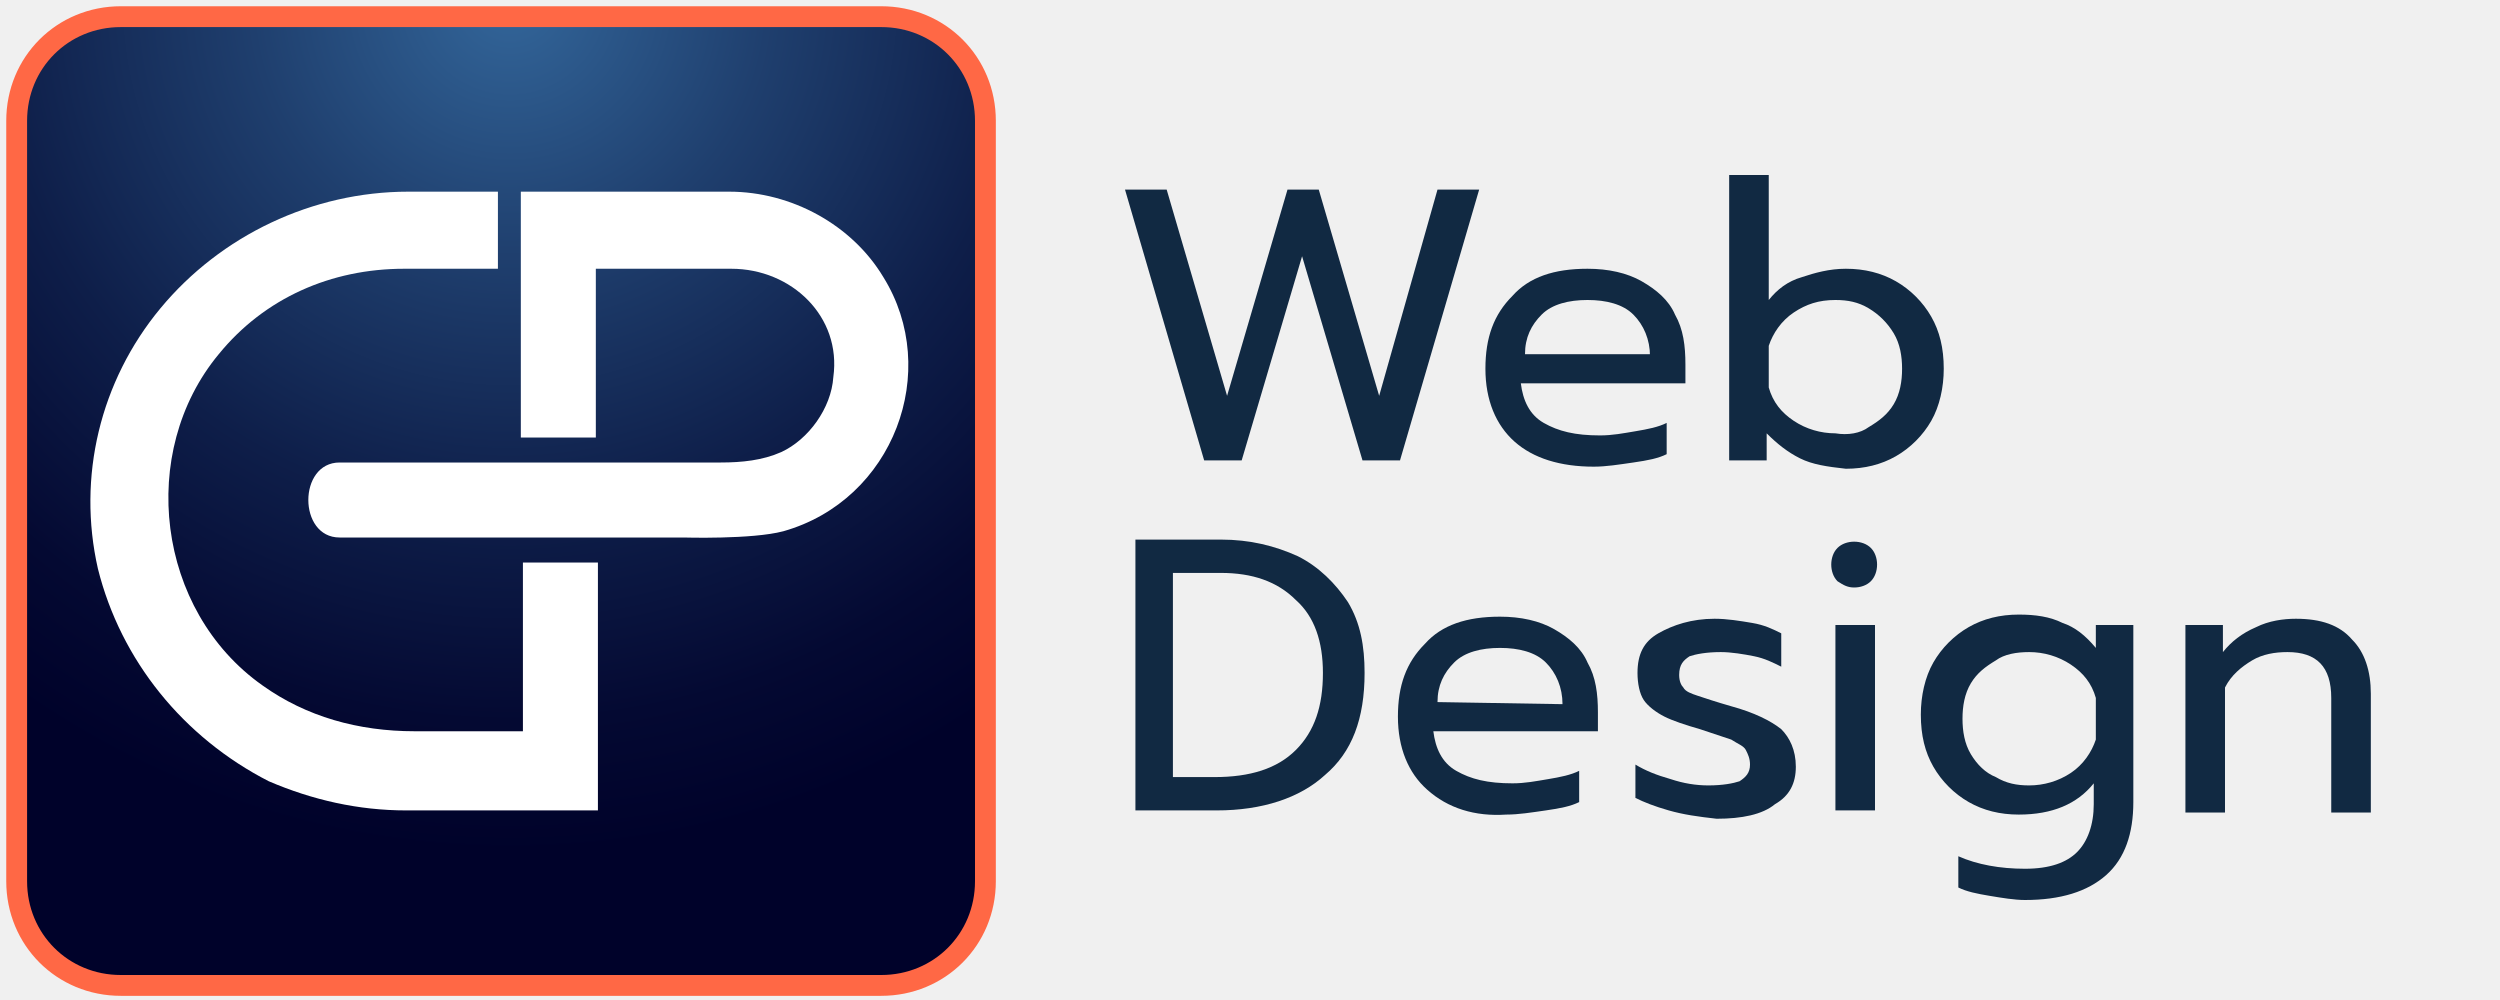
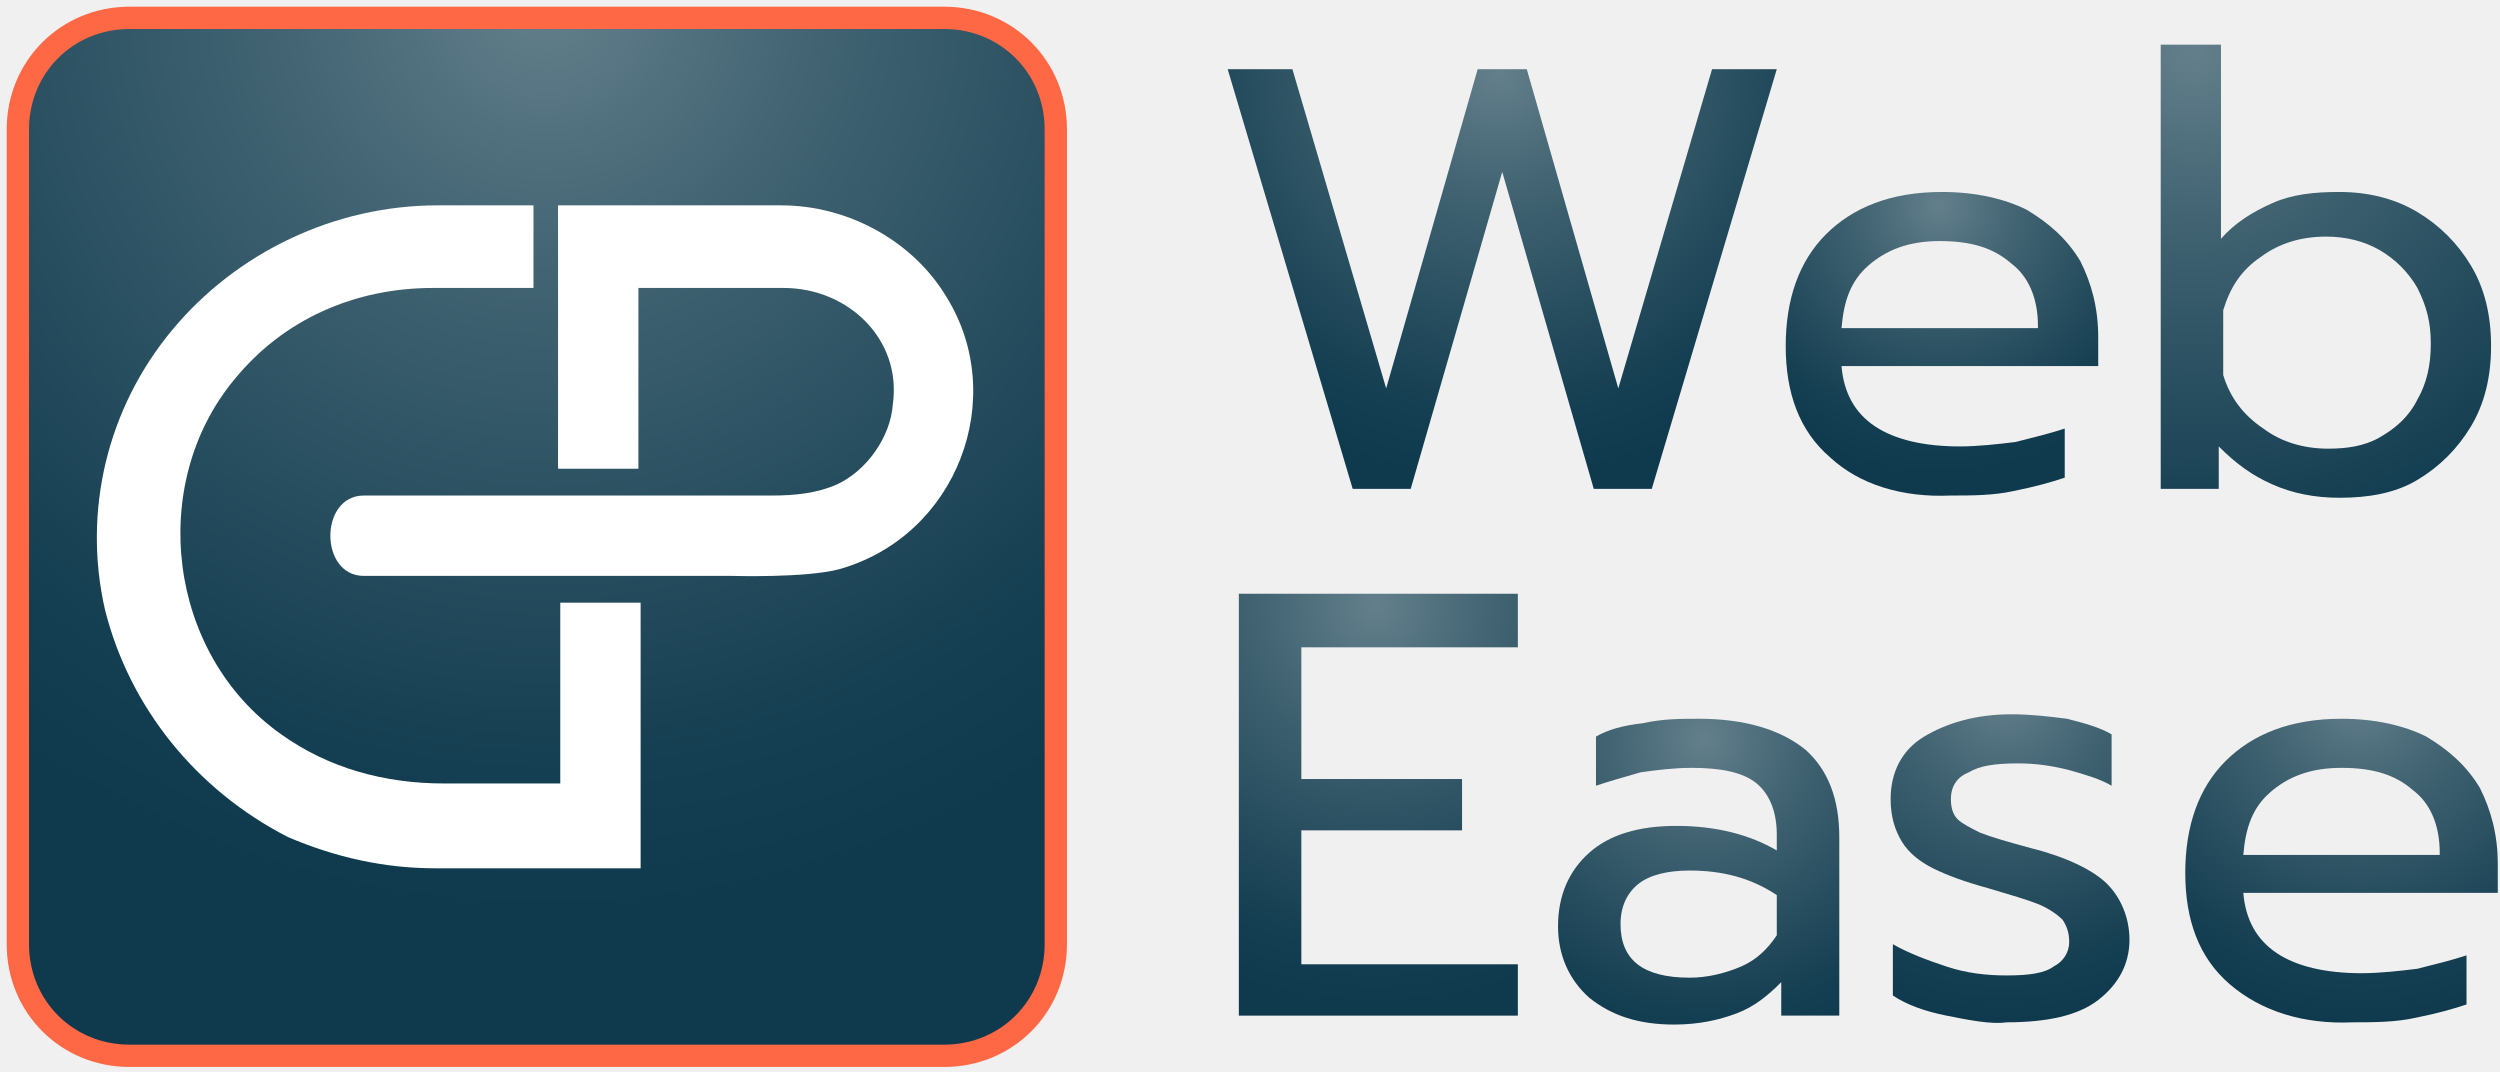
- <svg xmlns="http://www.w3.org/2000/svg" version="1.1" id="Layer_1" x="0px" y="0px" width="120px" height="48px" viewBox="0 0 120 48" style="enable-background:new 0 0 120 48;" xml:space="preserve">
+ <svg xmlns="http://www.w3.org/2000/svg" version="1.1" id="Layer_1" x="0px" y="0px" width="112px" height="48px" viewBox="0 0 112 48" style="enable-background:new 0 0 112 48;" xml:space="preserve">
  <style type="text/css">
	.st0{fill:url(#SVGID_1_);}
	.st1{fill:none;stroke:#FF6845;stroke-miterlimit:10;}
	.st2{fill:#FFFFFF;}
- 	.st3{fill:#112942;}
+ 	.st3{fill:url(#SVGID_2_);}
+ 	.st4{fill:url(#SVGID_3_);}
+ 	.st5{fill:url(#SVGID_4_);}
+ 	.st6{fill:url(#SVGID_5_);}
+ 	.st7{fill:url(#SVGID_6_);}
+ 	.st8{fill:url(#SVGID_7_);}
+ 	.st9{fill:url(#SVGID_8_);}
</style>
  <g>
    <g>
      <g>
-         <radialGradient id="SVGID_1_" cx="24.483" cy="50.102" r="46.601" gradientTransform="matrix(1 0 0 -1 0 50)" gradientUnits="userSpaceOnUse">
-           <stop offset="0" style="stop-color:#33669A" />
-           <stop offset="0.266" style="stop-color:#1F3F6E" />
-           <stop offset="0.532" style="stop-color:#0E1E49" />
-           <stop offset="0.746" style="stop-color:#040932" />
-           <stop offset="0.882" style="stop-color:#00022A" />
+         <radialGradient id="SVGID_1_" cx="24.433" cy="50.102" r="46.601" gradientTransform="matrix(1 0 0 -1 0 50)" gradientUnits="userSpaceOnUse">
+           <stop offset="0" style="stop-color:#637F8B" />
+           <stop offset="0.266" style="stop-color:#416372" />
+           <stop offset="0.532" style="stop-color:#274E5F" />
+           <stop offset="0.746" style="stop-color:#143E51" />
+           <stop offset="0.882" style="stop-color:#0F3A4D" />
        </radialGradient>
        <path class="st0" d="M0.8,5.8c0-2.8,2.2-5,5-5h36.5c2.8,0,5,2.2,5,5v36.5c0,2.8-2.2,5-5,5H5.8c-2.8,0-5-2.2-5-5V5.8z" />
        <path class="st1" d="M0.8,5.8c0-2.8,2.2-5,5-5h36.5c2.8,0,5,2.2,5,5v36.5c0,2.8-2.2,5-5,5H5.8c-2.8,0-5-2.2-5-5V5.8z" />
      </g>
    </g>
  </g>
  <g>
    <path class="st2" d="M19.4,12.9c-3.5,0-6.7,1.4-8.9,4.1c-3.9,4.7-3,12.3,2.1,15.9c2.1,1.5,4.6,2.2,7.3,2.2c1.6,0,3.5,0,5.2,0V27   h3.6c0,0.8,0,11.9,0,11.9c-2.4,0-7.9,0-9.2,0c-2.3,0-4.5-0.5-6.6-1.4c-4.1-2.1-7.1-5.8-8.2-10.2c-1-4.4,0.1-9,3-12.5   S15,9.2,19.6,9.2h4.3v3.7H19.4z" />
    <path class="st2" d="M25,21h3.6v-8.1h6.5c2.9,0,5.3,2.3,4.9,5.2c-0.1,1.5-1.2,3-2.5,3.6c-0.9,0.4-1.9,0.5-2.9,0.5   c-2,0-18.3,0-18.3,0c-2,0-2,3.6,0,3.6h16.5c0,0,3.3,0.1,4.8-0.3c5.3-1.5,7.6-7.7,4.8-12.2C40.9,10.8,38,9.2,35,9.2H25V21L25,21z" />
  </g>
  <g>
-     <path class="st3" d="M54,9.1h2l2.9,9.9l2.9-9.9h1.5l2.9,9.9L69,9.1h2l-3.8,13h-1.8l-2.9-9.8l-2.9,9.8h-1.8L54,9.1z" />
-     <path class="st3" d="M72.7,21.2c-0.9-0.8-1.4-2-1.4-3.5s0.4-2.6,1.3-3.5c0.8-0.9,2-1.3,3.6-1.3c1,0,1.9,0.2,2.6,0.6   c0.7,0.4,1.3,0.9,1.6,1.6c0.4,0.7,0.5,1.5,0.5,2.4v0.9H73c0.1,0.8,0.4,1.5,1.1,1.9s1.5,0.6,2.7,0.6c0.6,0,1.1-0.1,1.7-0.2   s1.1-0.2,1.5-0.4v1.5c-0.4,0.2-0.9,0.3-1.6,0.4s-1.3,0.2-1.9,0.2C74.9,22.4,73.6,22,72.7,21.2z M79.2,17.1c0-0.8-0.3-1.5-0.8-2   s-1.3-0.7-2.2-0.7c-0.9,0-1.7,0.2-2.2,0.7s-0.8,1.1-0.8,1.9h6V17.1z" />
-     <path class="st3" d="M86.4,22c-0.6-0.3-1.1-0.7-1.6-1.2v1.3H83V8.4h1.9v6c0.4-0.5,0.9-0.9,1.6-1.1c0.6-0.2,1.3-0.4,2.1-0.4   c0.9,0,1.7,0.2,2.4,0.6c0.7,0.4,1.3,1,1.7,1.7c0.4,0.7,0.6,1.5,0.6,2.5c0,0.9-0.2,1.8-0.6,2.5s-1,1.3-1.7,1.7   c-0.7,0.4-1.5,0.6-2.4,0.6C87.7,22.4,87,22.3,86.4,22z M89.7,20.5c0.5-0.3,0.9-0.6,1.2-1.1c0.3-0.5,0.4-1.1,0.4-1.7   s-0.1-1.2-0.4-1.7c-0.3-0.5-0.7-0.9-1.2-1.2s-1-0.4-1.6-0.4c-0.8,0-1.4,0.2-2,0.6c-0.6,0.4-1,1-1.2,1.6v2c0.2,0.7,0.6,1.2,1.2,1.6   s1.3,0.6,2,0.6C88.7,20.9,89.3,20.8,89.7,20.5z" />
-     <path class="st3" d="M54.4,25.9h4.2c1.4,0,2.6,0.3,3.7,0.8c1,0.5,1.8,1.3,2.4,2.2c0.6,1,0.8,2.1,0.8,3.4c0,2.2-0.6,3.8-1.9,4.9   c-1.2,1.1-3,1.7-5.2,1.7h-3.9v-13H54.4z M58.3,37.3c1.7,0,3-0.4,3.9-1.3c0.9-0.9,1.3-2.1,1.3-3.7c0-1.5-0.4-2.7-1.3-3.5   c-0.9-0.9-2.1-1.3-3.6-1.3h-2.3v9.8H58.3z" />
-     <path class="st3" d="M68.5,37.9c-0.9-0.8-1.4-2-1.4-3.5s0.4-2.6,1.3-3.5c0.8-0.9,2-1.3,3.6-1.3c1,0,1.9,0.2,2.6,0.6   s1.3,0.9,1.6,1.6c0.4,0.7,0.5,1.5,0.5,2.4v0.9h-7.9c0.1,0.8,0.4,1.5,1.1,1.9s1.5,0.6,2.7,0.6c0.6,0,1.1-0.1,1.7-0.2   s1.1-0.2,1.5-0.4v1.5c-0.4,0.2-0.9,0.3-1.6,0.4c-0.7,0.1-1.3,0.2-1.9,0.2C70.8,39.2,69.5,38.8,68.5,37.9z M75,33.8   c0-0.8-0.3-1.5-0.8-2s-1.3-0.7-2.2-0.7c-0.9,0-1.7,0.2-2.2,0.7S69,32.9,69,33.7L75,33.8L75,33.8z" />
-     <path class="st3" d="M80.1,38.9c-0.7-0.2-1.2-0.4-1.6-0.6v-1.6c0.5,0.3,1,0.5,1.7,0.7c0.6,0.2,1.2,0.3,1.8,0.3   c0.7,0,1.2-0.1,1.5-0.2c0.3-0.2,0.5-0.4,0.5-0.8c0-0.3-0.1-0.5-0.2-0.7s-0.4-0.3-0.7-0.5c-0.3-0.1-0.9-0.3-1.5-0.5   c-0.7-0.2-1.3-0.4-1.7-0.6s-0.8-0.5-1-0.8s-0.3-0.8-0.3-1.3c0-0.9,0.3-1.5,1-1.9s1.6-0.7,2.7-0.7c0.6,0,1.2,0.1,1.8,0.2   c0.6,0.1,1,0.3,1.4,0.5V32c-0.4-0.2-0.8-0.4-1.3-0.5s-1.1-0.2-1.6-0.2c-0.7,0-1.2,0.1-1.5,0.2c-0.3,0.2-0.5,0.4-0.5,0.9   c0,0.3,0.1,0.5,0.2,0.6c0.1,0.2,0.4,0.3,0.7,0.4c0.3,0.1,0.9,0.3,1.6,0.5c1.1,0.3,1.9,0.7,2.4,1.1c0.4,0.4,0.7,1,0.7,1.8   s-0.3,1.4-1,1.8c-0.6,0.5-1.6,0.7-2.8,0.7C81.5,39.2,80.8,39.1,80.1,38.9z" />
-     <path class="st3" d="M88.2,27.9c-0.2-0.2-0.3-0.5-0.3-0.8s0.1-0.6,0.3-0.8c0.2-0.2,0.5-0.3,0.8-0.3s0.6,0.1,0.8,0.3   c0.2,0.2,0.3,0.5,0.3,0.8s-0.1,0.6-0.3,0.8c-0.2,0.2-0.5,0.3-0.8,0.3C88.7,28.2,88.5,28.1,88.2,27.9z M88.1,30H90v8.9h-1.9V30z" />
-     <path class="st3" d="M95.5,43c-0.6-0.1-1.1-0.2-1.5-0.4v-1.5c0.9,0.4,2,0.6,3.2,0.6s2-0.3,2.5-0.8s0.8-1.3,0.8-2.3v-1   c-0.8,1-2,1.5-3.6,1.5c-0.9,0-1.7-0.2-2.4-0.6c-0.7-0.4-1.3-1-1.7-1.7c-0.4-0.7-0.6-1.5-0.6-2.5c0-0.9,0.2-1.8,0.6-2.5   s1-1.3,1.7-1.7c0.7-0.4,1.5-0.6,2.4-0.6c0.8,0,1.5,0.1,2.1,0.4c0.6,0.2,1.1,0.6,1.6,1.2V30h1.8v8.5c0,1.5-0.4,2.7-1.3,3.5   s-2.2,1.2-3.9,1.2C96.7,43.2,96.1,43.1,95.5,43z M99.4,37.1c0.6-0.4,1-1,1.2-1.6v-2c-0.2-0.7-0.6-1.2-1.2-1.6s-1.3-0.6-2-0.6   c-0.6,0-1.2,0.1-1.6,0.4c-0.5,0.3-0.9,0.6-1.2,1.1c-0.3,0.5-0.4,1.1-0.4,1.7c0,0.6,0.1,1.2,0.4,1.7s0.7,0.9,1.2,1.1   c0.5,0.3,1,0.4,1.6,0.4C98.1,37.7,98.8,37.5,99.4,37.1z" />
-     <path class="st3" d="M104.9,30h1.8v1.3c0.4-0.5,0.9-0.9,1.6-1.2c0.6-0.3,1.3-0.4,1.9-0.4c1.2,0,2.1,0.3,2.7,1   c0.6,0.6,0.9,1.5,0.9,2.6V39h-1.9v-5.5c0-1.5-0.7-2.2-2.1-2.2c-0.6,0-1.2,0.1-1.7,0.4s-1,0.7-1.3,1.3v6h-1.9V30z" />
+     <radialGradient id="SVGID_2_" cx="67.104" cy="3.248" r="20.761" gradientUnits="userSpaceOnUse">
+       <stop offset="0" style="stop-color:#637F8B" />
+       <stop offset="0.266" style="stop-color:#416372" />
+       <stop offset="0.532" style="stop-color:#274E5F" />
+       <stop offset="0.746" style="stop-color:#143E51" />
+       <stop offset="0.882" style="stop-color:#0F3A4D" />
+     </radialGradient>
+     <path class="st3" d="M55,3.1h2.9l4.2,14.3l4.1-14.3h2.2l4.1,14.3l4.2-14.3h2.9L74,21.9h-2.6L67.3,7.7l-4.1,14.2h-2.6L55,3.1z" />
+     <radialGradient id="SVGID_3_" cx="86.886" cy="9.194" r="13.594" gradientUnits="userSpaceOnUse">
+       <stop offset="0" style="stop-color:#637F8B" />
+       <stop offset="0.266" style="stop-color:#416372" />
+       <stop offset="0.532" style="stop-color:#274E5F" />
+       <stop offset="0.746" style="stop-color:#143E51" />
+       <stop offset="0.882" style="stop-color:#0F3A4D" />
+     </radialGradient>
+     <path class="st4" d="M82,20.5c-1.4-1.2-2-2.9-2-5c0-2.1,0.6-3.8,1.8-5s2.9-1.9,5.2-1.9c1.5,0,2.8,0.3,3.8,0.8   c1,0.6,1.8,1.3,2.4,2.3c0.5,1,0.8,2.1,0.8,3.4v1.3H82.5c0.1,1.2,0.6,2.1,1.5,2.7c0.9,0.6,2.2,0.9,3.8,0.9c0.8,0,1.7-0.1,2.5-0.2   c0.8-0.2,1.6-0.4,2.2-0.6v2.2c-0.6,0.2-1.3,0.4-2.3,0.6c-0.9,0.2-1.9,0.2-2.8,0.2C85.2,22.3,83.3,21.7,82,20.5z M91.3,14.6   c0-1.2-0.4-2.2-1.2-2.8c-0.8-0.7-1.8-1-3.2-1c-1.4,0-2.4,0.4-3.2,1.1c-0.8,0.7-1.1,1.6-1.2,2.8H91.3z" />
+     <radialGradient id="SVGID_4_" cx="98.294" cy="2.277" r="28.888" gradientUnits="userSpaceOnUse">
+       <stop offset="0" style="stop-color:#637F8B" />
+       <stop offset="0.266" style="stop-color:#416372" />
+       <stop offset="0.532" style="stop-color:#274E5F" />
+       <stop offset="0.746" style="stop-color:#143E51" />
+       <stop offset="0.882" style="stop-color:#0F3A4D" />
+     </radialGradient>
+     <path class="st5" d="M101.8,21.7c-0.9-0.4-1.6-0.9-2.4-1.7v1.9h-2.6V2h2.7v8.7c0.6-0.7,1.4-1.2,2.3-1.6c0.9-0.4,1.9-0.5,3-0.5   c1.3,0,2.5,0.3,3.5,0.9c1,0.6,1.8,1.4,2.4,2.4c0.6,1,0.9,2.2,0.9,3.6c0,1.4-0.3,2.6-0.9,3.6c-0.6,1-1.4,1.8-2.4,2.4   c-1,0.6-2.2,0.8-3.5,0.8C103.7,22.3,102.7,22.1,101.8,21.7z M106.6,19.6c0.7-0.4,1.3-0.9,1.7-1.7c0.4-0.7,0.6-1.5,0.6-2.5   s-0.2-1.7-0.6-2.5c-0.4-0.7-1-1.3-1.7-1.7c-0.7-0.4-1.5-0.6-2.4-0.6c-1.1,0-2.1,0.3-2.9,0.9c-0.9,0.6-1.4,1.4-1.7,2.4v2.9   c0.3,1,0.9,1.8,1.8,2.4c0.8,0.6,1.8,0.9,2.9,0.9C105.1,20.1,105.9,20,106.6,19.6z" />
+     <radialGradient id="SVGID_5_" cx="61.643" cy="27.155" r="20.267" gradientUnits="userSpaceOnUse">
+       <stop offset="0" style="stop-color:#637F8B" />
+       <stop offset="0.266" style="stop-color:#416372" />
+       <stop offset="0.532" style="stop-color:#274E5F" />
+       <stop offset="0.746" style="stop-color:#143E51" />
+       <stop offset="0.882" style="stop-color:#0F3A4D" />
+     </radialGradient>
+     <path class="st6" d="M55.5,26.6H68V29h-9.7v5.9h7.2v2.3h-7.2v6H68v2.3H55.5V26.6z" />
+     <radialGradient id="SVGID_6_" cx="76.328" cy="33.102" r="16.507" gradientUnits="userSpaceOnUse">
+       <stop offset="0" style="stop-color:#637F8B" />
+       <stop offset="0.266" style="stop-color:#416372" />
+       <stop offset="0.532" style="stop-color:#274E5F" />
+       <stop offset="0.746" style="stop-color:#143E51" />
+       <stop offset="0.882" style="stop-color:#0F3A4D" />
+     </radialGradient>
+     <path class="st7" d="M71.2,44.7c-0.9-0.8-1.4-1.9-1.4-3.2c0-1.4,0.5-2.5,1.4-3.3c0.9-0.8,2.2-1.2,3.9-1.2c1.8,0,3.3,0.4,4.5,1.1   v-0.7c0-1-0.3-1.8-0.9-2.3c-0.6-0.5-1.6-0.7-2.9-0.7c-0.8,0-1.6,0.1-2.3,0.2c-0.7,0.2-1.4,0.4-2,0.6V33c0.5-0.3,1.2-0.5,2.1-0.6   c0.9-0.2,1.7-0.2,2.5-0.2c2.1,0,3.7,0.5,4.8,1.4c1,0.9,1.5,2.2,1.5,3.9v8h-2.6V44c-0.6,0.6-1.2,1.1-2,1.4c-0.8,0.3-1.7,0.5-2.8,0.5   C73.4,45.9,72.2,45.5,71.2,44.7z M78,43.3c0.7-0.3,1.2-0.8,1.6-1.4v-1.8c-1.2-0.8-2.5-1.1-3.9-1.1c-1,0-1.8,0.2-2.3,0.6   c-0.5,0.4-0.8,1-0.8,1.8c0,1.6,1,2.4,3.1,2.4C76.5,43.8,77.3,43.6,78,43.3z" />
+     <radialGradient id="SVGID_7_" cx="89.799" cy="31.039" r="16.748" gradientUnits="userSpaceOnUse">
+       <stop offset="0" style="stop-color:#637F8B" />
+       <stop offset="0.266" style="stop-color:#416372" />
+       <stop offset="0.532" style="stop-color:#274E5F" />
+       <stop offset="0.746" style="stop-color:#143E51" />
+       <stop offset="0.882" style="stop-color:#0F3A4D" />
+     </radialGradient>
+     <path class="st8" d="M87.2,45.5c-1-0.2-1.8-0.5-2.4-0.9v-2.3c0.7,0.4,1.5,0.7,2.4,1c0.9,0.3,1.8,0.4,2.7,0.4c1,0,1.7-0.1,2.1-0.4   c0.4-0.2,0.7-0.6,0.7-1.1c0-0.4-0.1-0.7-0.3-1c-0.2-0.2-0.6-0.5-1.1-0.7c-0.5-0.2-1.2-0.4-2.2-0.7c-1.1-0.3-1.9-0.6-2.5-0.9   c-0.6-0.3-1.1-0.7-1.4-1.2c-0.3-0.5-0.5-1.1-0.5-1.9c0-1.2,0.5-2.2,1.5-2.8s2.3-1,3.9-1c0.9,0,1.7,0.1,2.5,0.2   c0.8,0.2,1.5,0.4,2,0.7v2.3c-0.5-0.3-1.2-0.5-1.9-0.7c-0.8-0.2-1.5-0.3-2.3-0.3c-1,0-1.7,0.1-2.2,0.4c-0.5,0.2-0.8,0.6-0.8,1.2   c0,0.4,0.1,0.7,0.3,0.9c0.2,0.2,0.6,0.4,1,0.6c0.5,0.2,1.2,0.4,2.3,0.7c1.6,0.4,2.8,1,3.4,1.6c0.6,0.6,1,1.5,1,2.5   c0,1.1-0.5,2-1.4,2.7c-0.9,0.7-2.3,1-4.1,1C89.2,45.9,88.2,45.7,87.2,45.5z" />
+     <radialGradient id="SVGID_8_" cx="105.697" cy="31.16" r="16.749" gradientUnits="userSpaceOnUse">
+       <stop offset="0" style="stop-color:#637F8B" />
+       <stop offset="0.266" style="stop-color:#416372" />
+       <stop offset="0.532" style="stop-color:#274E5F" />
+       <stop offset="0.746" style="stop-color:#143E51" />
+       <stop offset="0.882" style="stop-color:#0F3A4D" />
+     </radialGradient>
+     <path class="st9" d="M99.9,44.1c-1.4-1.2-2-2.9-2-5c0-2.1,0.6-3.8,1.8-5s2.9-1.9,5.2-1.9c1.5,0,2.8,0.3,3.8,0.8   c1,0.6,1.8,1.3,2.4,2.3c0.5,1,0.8,2.1,0.8,3.4v1.3h-11.4c0.1,1.2,0.6,2.1,1.5,2.7c0.9,0.6,2.2,0.9,3.8,0.9c0.8,0,1.7-0.1,2.5-0.2   c0.8-0.2,1.6-0.4,2.2-0.6v2.2c-0.6,0.2-1.3,0.4-2.3,0.6c-0.9,0.2-1.9,0.2-2.8,0.2C103.2,45.9,101.3,45.3,99.9,44.1z M109.3,38.2   c0-1.2-0.4-2.2-1.2-2.8c-0.8-0.7-1.8-1-3.2-1c-1.4,0-2.4,0.4-3.2,1.1c-0.8,0.7-1.1,1.6-1.2,2.8H109.3z" />
  </g>
</svg>
